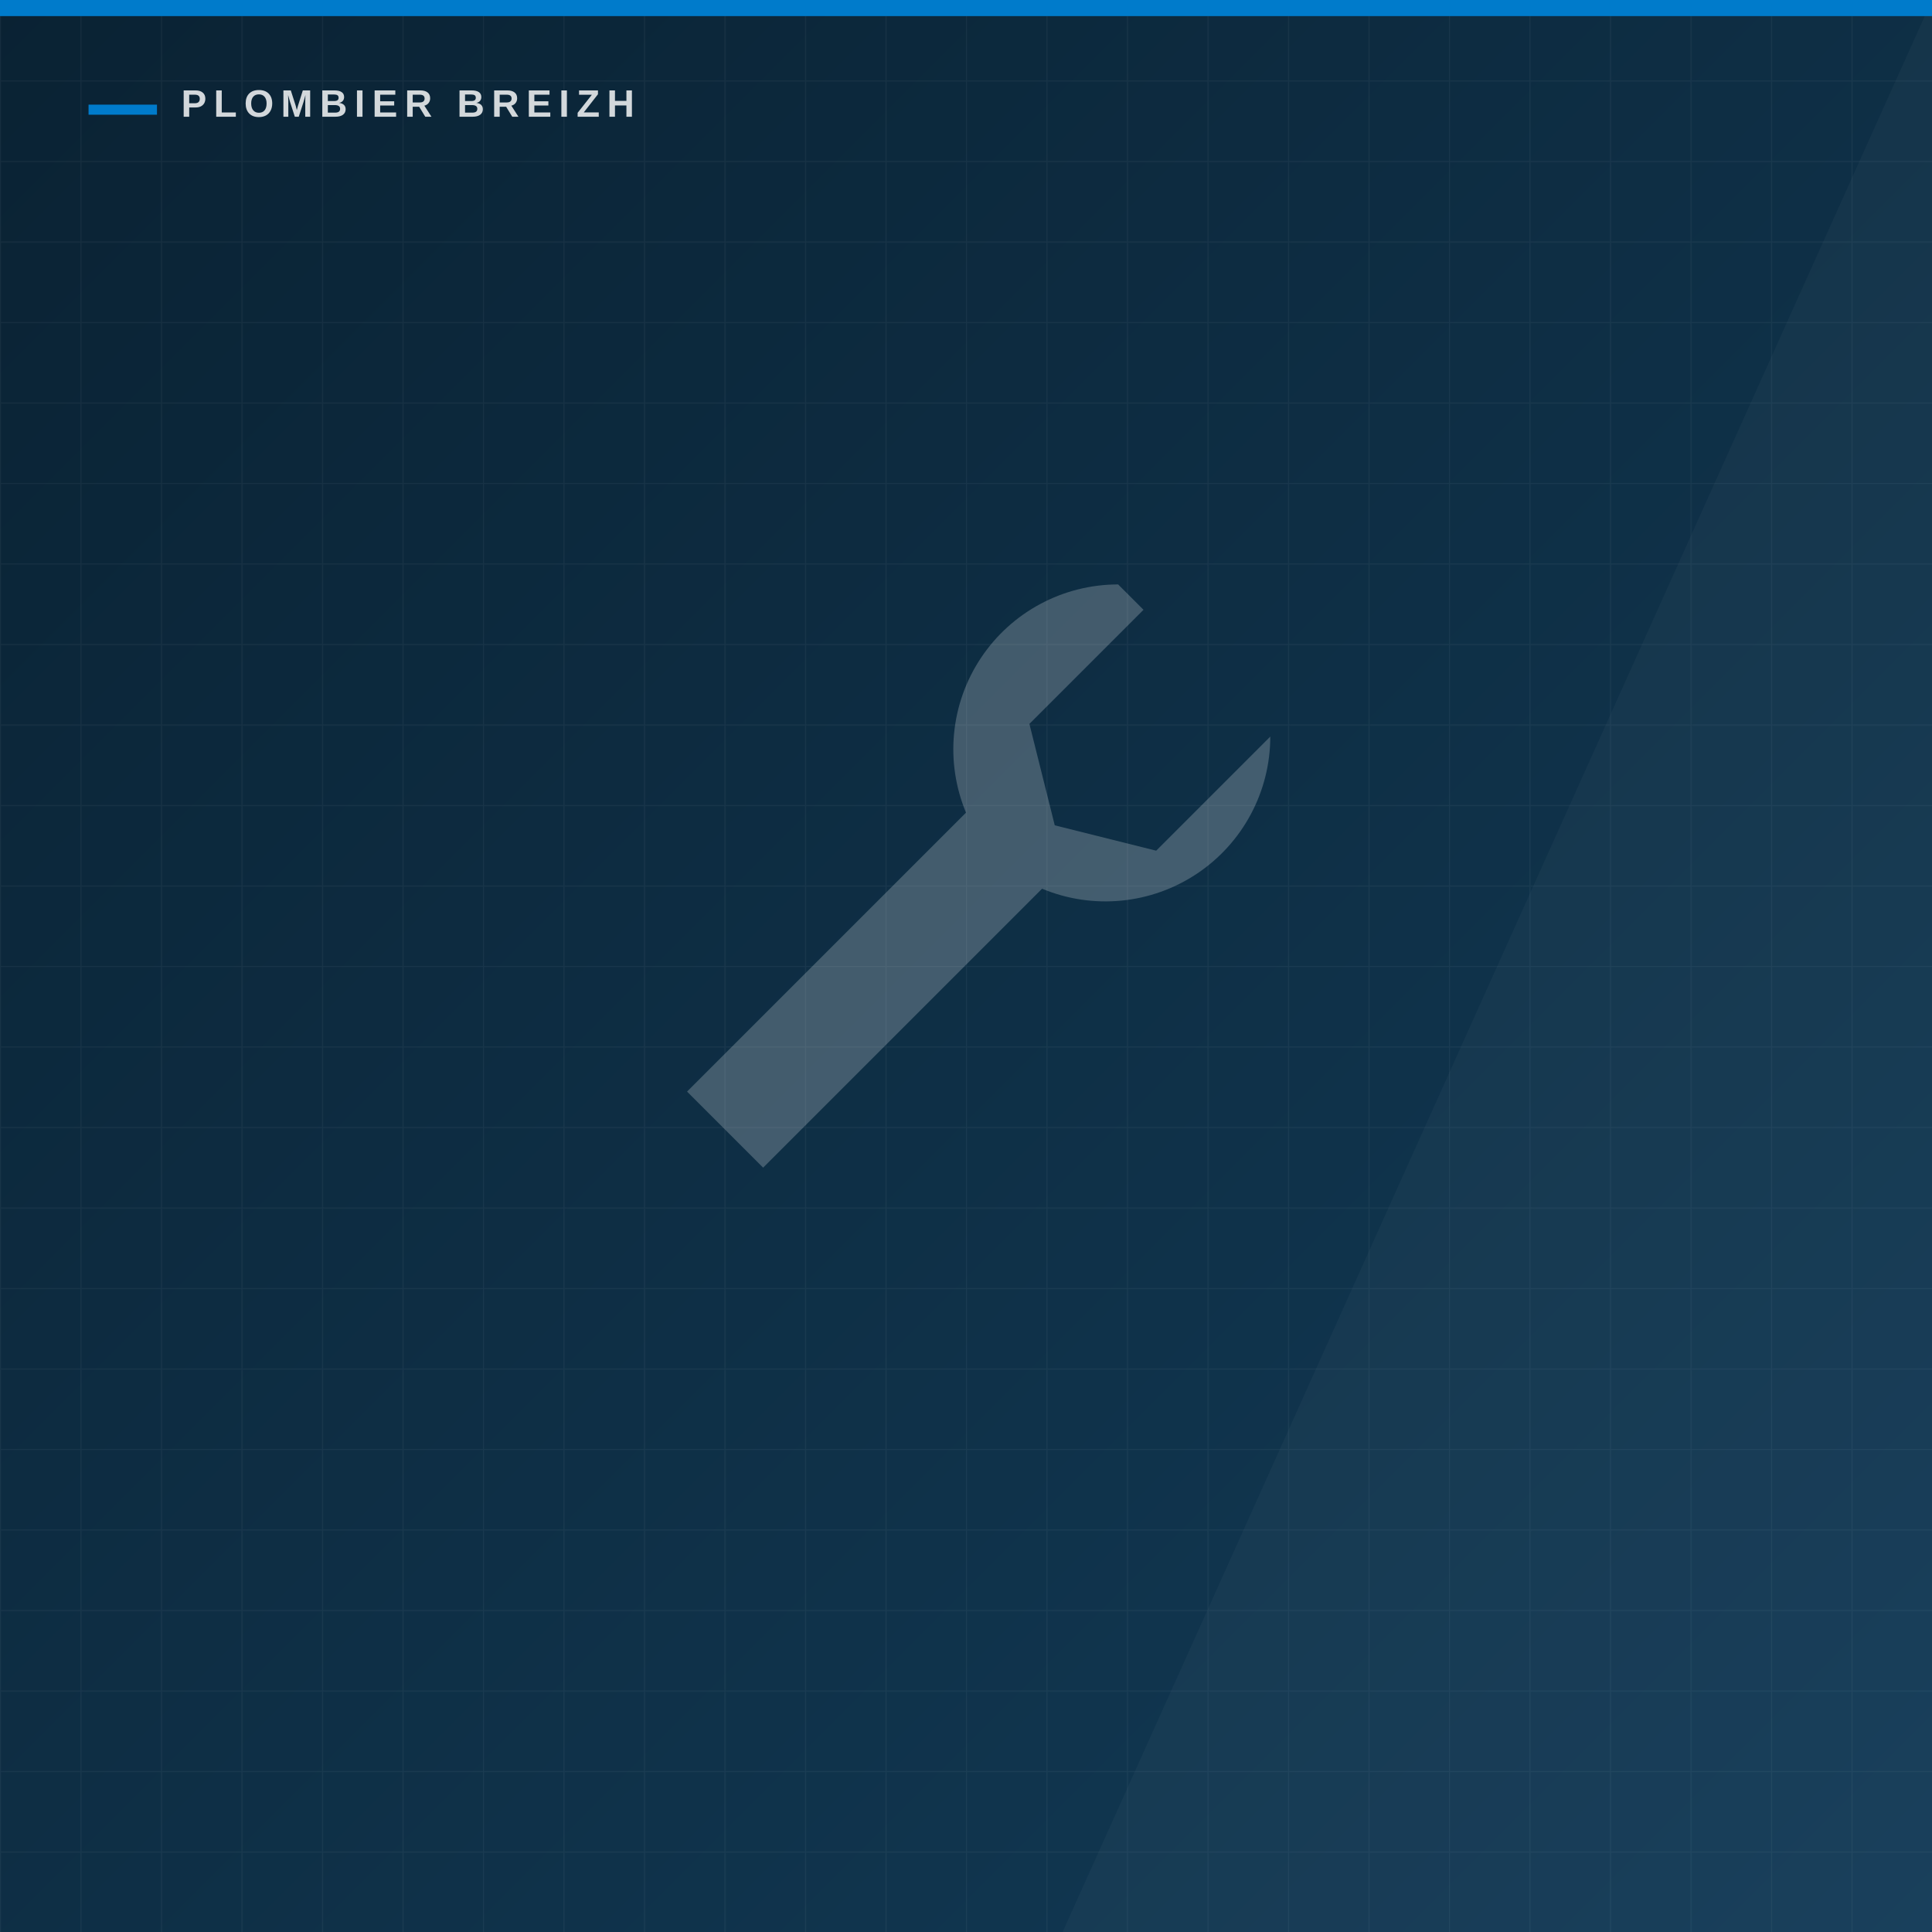
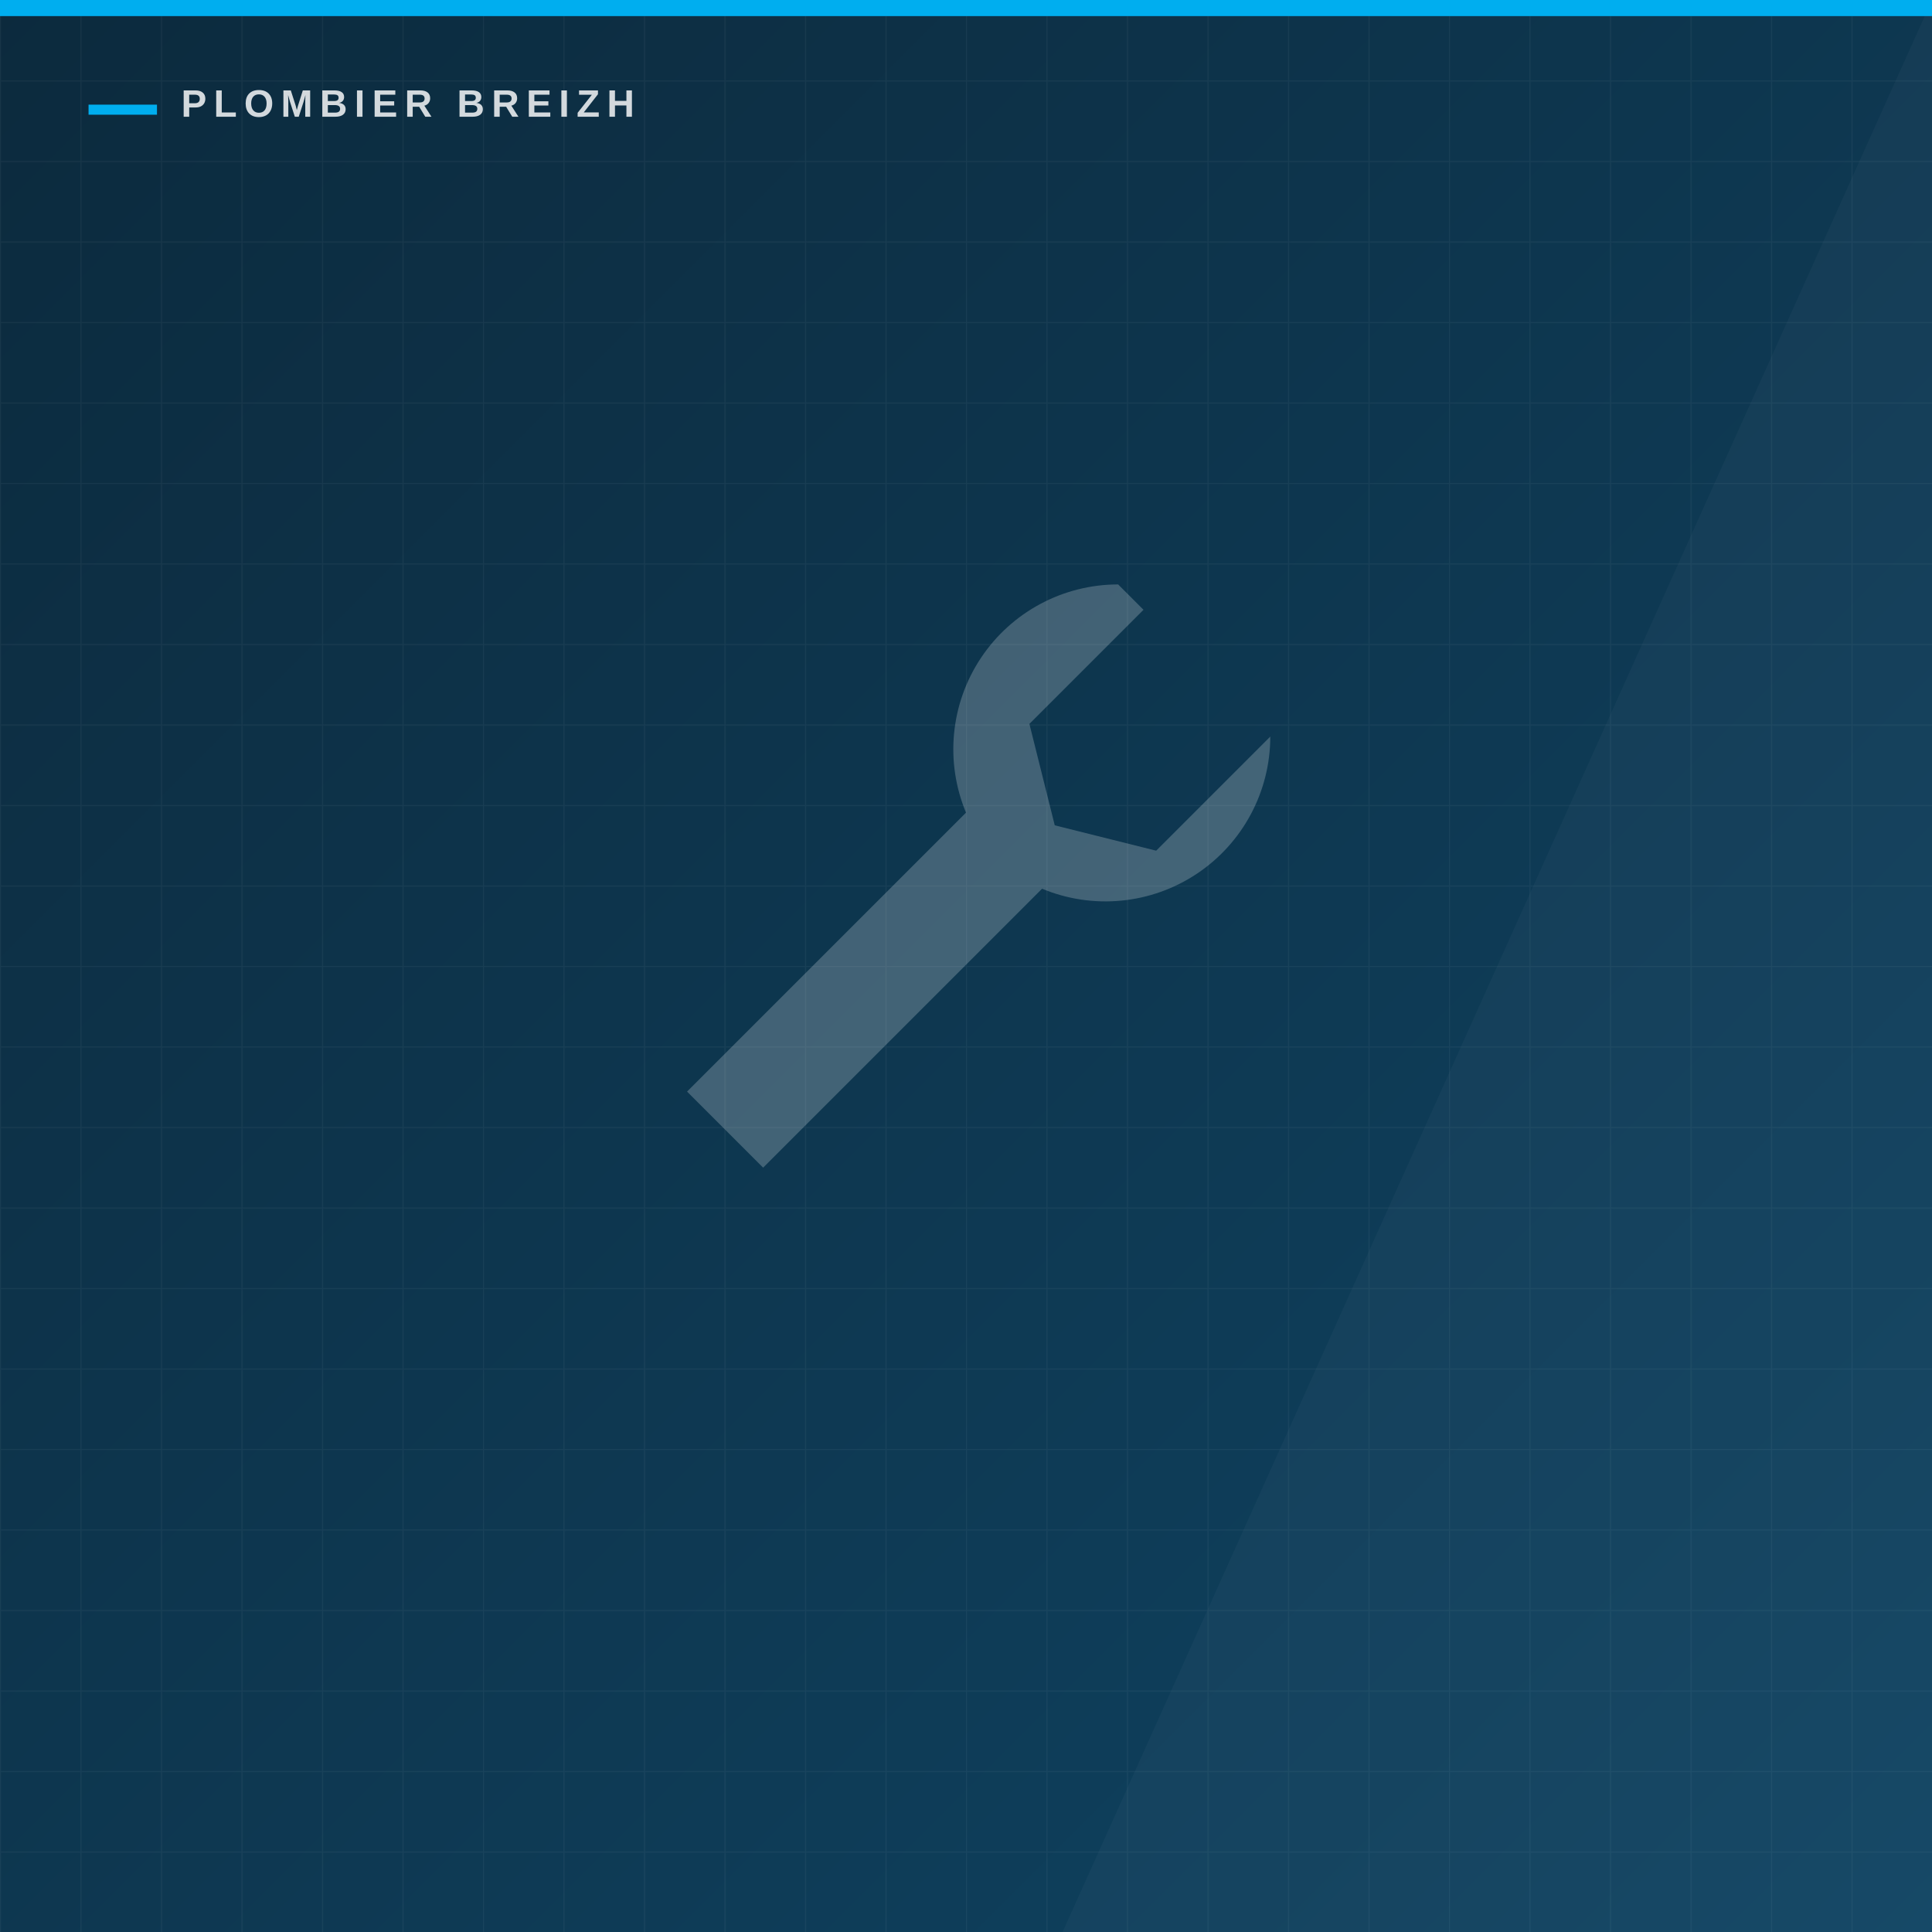
<svg xmlns="http://www.w3.org/2000/svg" viewBox="0 0 960 960" width="960" height="960" role="presentation">
  <defs>
    <linearGradient id="g" x1="0" y1="0" x2="1" y2="1">
-       <stop offset="0" stop-color="#0A2233" />
-       <stop offset="1" stop-color="#123B57" />
+       <stop offset="0" stop-color="#0C2A3D" />
+       <stop offset="1" stop-color="#0F4463" />
    </linearGradient>
    <pattern id="p" width="40" height="40" patternUnits="userSpaceOnUse">
      <path d="M40 0H0v40" fill="none" stroke="#FFFFFF" stroke-opacity="0.05" stroke-width="1" />
    </pattern>
  </defs>
  <rect width="960" height="960" fill="url(#g)" />
  <rect width="960" height="960" fill="url(#p)" />
  <path d="M960 0 L960 960 L528 960 Z" fill="#FFFFFF" fill-opacity="0.03" />
-   <rect x="0" y="0" width="960" height="8" fill="#007BCB" />
+   <rect x="0" y="0" width="960" height="8" fill="#00AEEF" />
  <g transform="translate(278.4 240) scale(6.300)">
    <path d="M44 8a13 13 0 0 0-12 18L10 48l6 6 22-22a13 13 0 0 0 18-12l-9 9-8-2-2-8 9-9Z" fill="#FFFFFF" fill-opacity="0.22" />
  </g>
  <g transform="translate(44 78)">
-     <rect x="0" y="-26" width="34" height="5" fill="#007BCB" />
+     <rect x="0" y="-26" width="34" height="5" fill="#00AEEF" />
    <text x="46" y="-20" font-family="Segoe UI,Helvetica Neue,Arial,sans-serif" font-size="19" font-weight="700" letter-spacing="3.5" fill="#FFFFFF" fill-opacity="0.82">PLOMBIER BREIZH</text>
  </g>
</svg>
